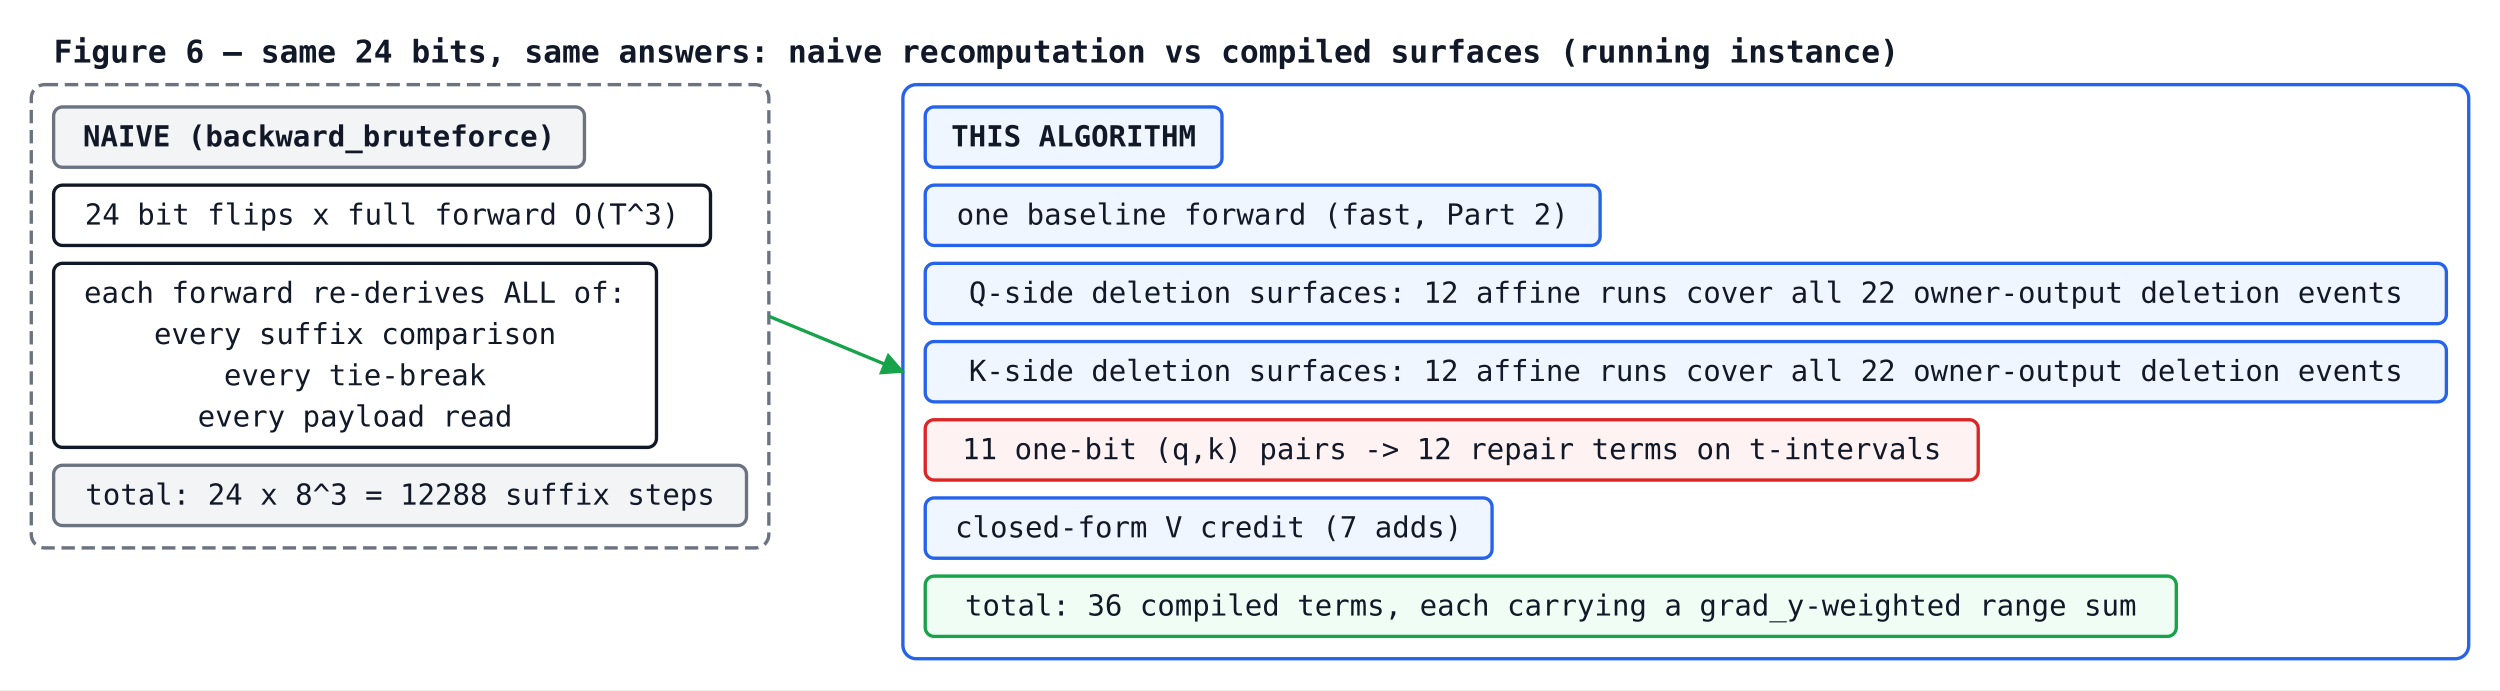
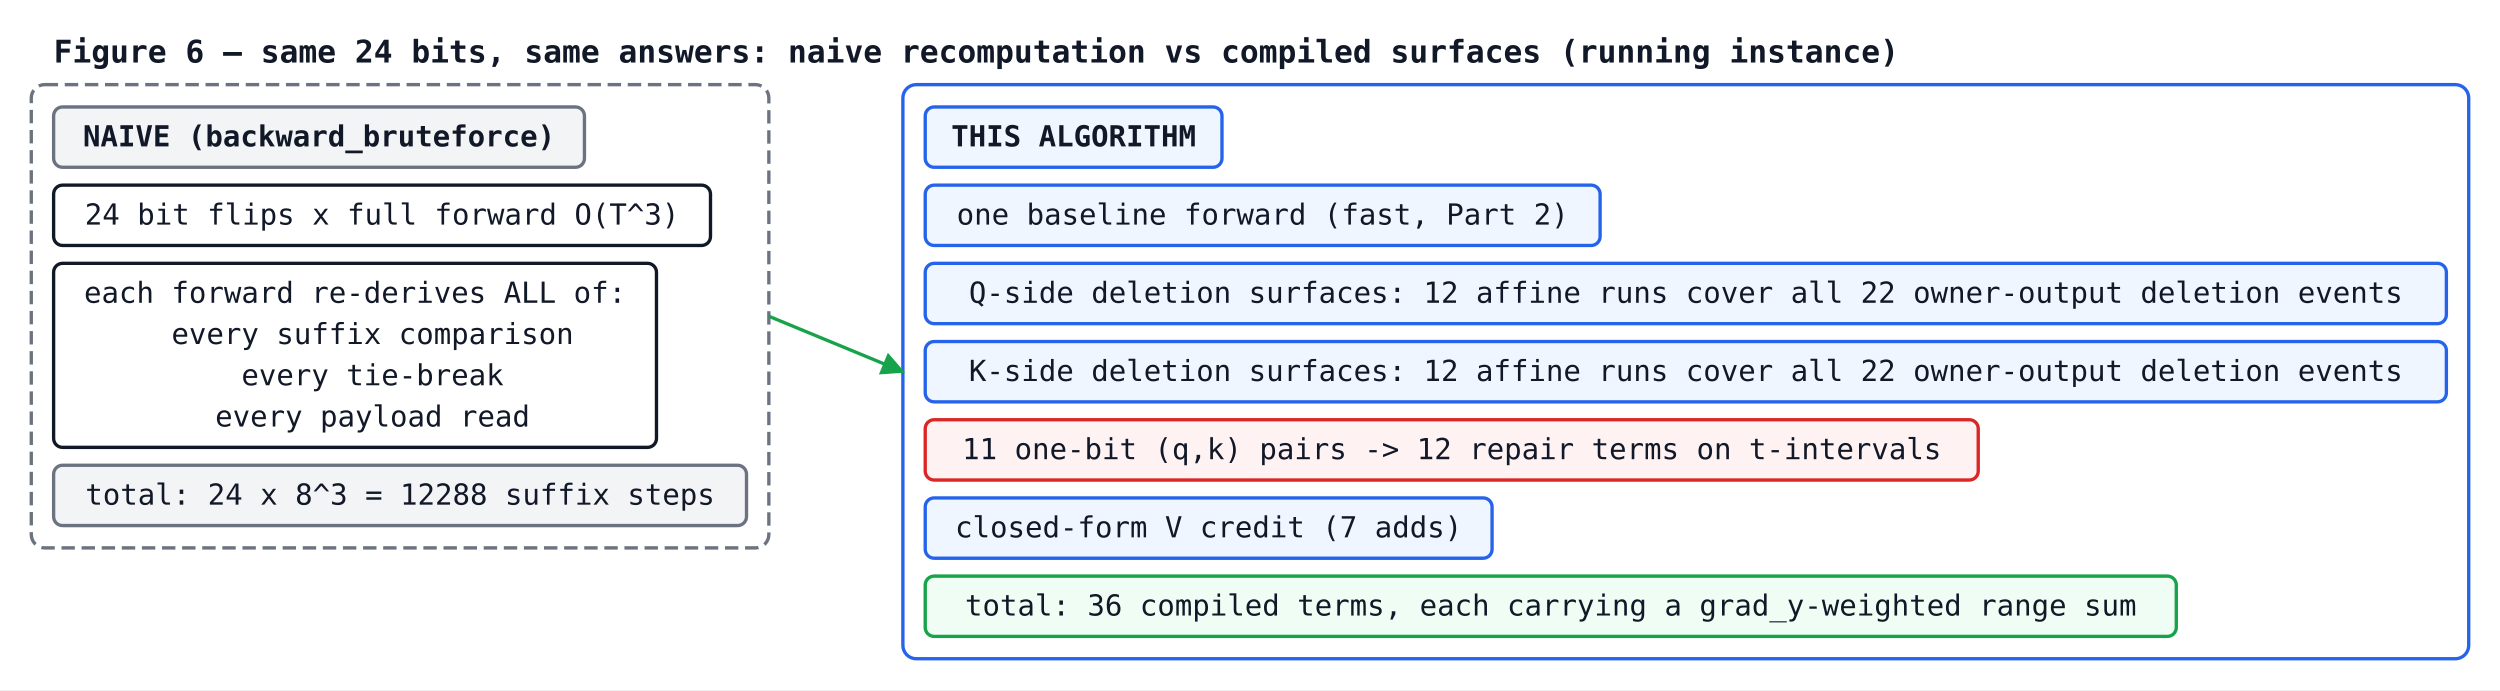
- <svg xmlns="http://www.w3.org/2000/svg" width="1119.08" height="308.88" viewBox="0 0 1119.08 308.88" role="img" aria-label="Figure 6 — same 24 bits, same answers: naive recomputation vs compiled surfaces (running instance)">
+ <svg xmlns="http://www.w3.org/2000/svg" xml:space="preserve" width="1119.08" height="308.88" viewBox="0 0 1119.08 308.88" role="img" aria-label="Figure 6 — same 24 bits, same answers: naive recomputation vs compiled surfaces (running instance)">
  <defs>
    <marker id="arr-16a34a" viewBox="0 0 10 10" refX="9" refY="5" markerWidth="7" markerHeight="7" orient="auto-start-reverse">
      <path d="M 0 0 L 10 5 L 0 10 z" fill="#16a34a" />
    </marker>
    <marker id="arr-374151" viewBox="0 0 10 10" refX="9" refY="5" markerWidth="7" markerHeight="7" orient="auto-start-reverse">
      <path d="M 0 0 L 10 5 L 0 10 z" fill="#374151" />
    </marker>
  </defs>
  <rect x="0" y="0" width="1119.08" height="308.88" fill="#ffffff" />
  <rect x="14" y="37.88" width="330.16" height="207.38" rx="6" fill="none" stroke="#6b7280" stroke-width="1.5" stroke-dasharray="6,3" />
  <rect x="404.16" y="37.88" width="700.92" height="257" rx="6" fill="none" stroke="#2563eb" stroke-width="1.5" />
  <path d="M 344.16 141.57 L 404.16 166.38" fill="none" stroke="#16a34a" stroke-width="1.5" marker-end="url(#arr-16a34a)" />
  <rect x="24" y="47.88" width="237.62" height="27" rx="4" fill="#f3f4f6" stroke="#6b7280" stroke-width="1.5" />
  <text x="142.81" y="65.54" font-family="Consolas,Menlo,monospace" font-size="13" fill="#111827" text-anchor="middle" font-weight="bold">NAIVE (backward_bruteforce)</text>
  <rect x="24" y="82.88" width="294.04" height="27" rx="4" fill="#ffffff" stroke="#111827" stroke-width="1.5" />
  <text x="171.02" y="100.54" font-family="Consolas,Menlo,monospace" font-size="13" fill="#111827" text-anchor="middle">24 bit flips x full forward O(T^3)</text>
  <rect x="24" y="117.88" width="269.86" height="82.38" rx="4" fill="#ffffff" stroke="#111827" stroke-width="1.5" />
  <text x="158.93" y="135.54" font-family="Consolas,Menlo,monospace" font-size="13" fill="#111827" text-anchor="middle">each forward re-derives ALL of:</text>
  <text x="158.93" y="154" font-family="Consolas,Menlo,monospace" font-size="13" fill="#111827" text-anchor="middle">  every suffix comparison</text>
  <text x="158.93" y="172.46" font-family="Consolas,Menlo,monospace" font-size="13" fill="#111827" text-anchor="middle">  every tie-break</text>
  <text x="158.93" y="190.92" font-family="Consolas,Menlo,monospace" font-size="13" fill="#111827" text-anchor="middle">  every payload read</text>
  <rect x="24" y="208.26" width="310.16" height="27" rx="4" fill="#f3f4f6" stroke="#6b7280" stroke-width="1.5" />
  <text x="179.08" y="225.92" font-family="Consolas,Menlo,monospace" font-size="13" fill="#111827" text-anchor="middle">total: 24 x 8^3 = 12288 suffix steps</text>
  <rect x="414.16" y="47.88" width="132.84" height="27" rx="4" fill="#eff6ff" stroke="#2563eb" stroke-width="1.5" />
  <text x="480.58" y="65.54" font-family="Consolas,Menlo,monospace" font-size="13" fill="#111827" text-anchor="middle" font-weight="bold">THIS ALGORITHM</text>
  <rect x="414.16" y="82.88" width="302.1" height="27" rx="4" fill="#eff6ff" stroke="#2563eb" stroke-width="1.5" />
  <text x="565.21" y="100.54" font-family="Consolas,Menlo,monospace" font-size="13" fill="#111827" text-anchor="middle">one baseline forward (fast, Part 2)</text>
  <rect x="414.16" y="117.88" width="680.92" height="27" rx="4" fill="#eff6ff" stroke="#2563eb" stroke-width="1.5" />
  <text x="754.62" y="135.54" font-family="Consolas,Menlo,monospace" font-size="13" fill="#111827" text-anchor="middle">Q-side deletion surfaces: 12 affine runs cover all 22 owner-output deletion events</text>
  <rect x="414.16" y="152.88" width="680.92" height="27" rx="4" fill="#eff6ff" stroke="#2563eb" stroke-width="1.5" />
  <text x="754.62" y="170.54" font-family="Consolas,Menlo,monospace" font-size="13" fill="#111827" text-anchor="middle">K-side deletion surfaces: 12 affine runs cover all 22 owner-output deletion events</text>
  <rect x="414.16" y="187.88" width="471.36" height="27" rx="4" fill="#fef2f2" stroke="#dc2626" stroke-width="1.5" />
  <text x="649.84" y="205.54" font-family="Consolas,Menlo,monospace" font-size="13" fill="#111827" text-anchor="middle">11 one-bit (q,k) pairs -&gt; 12 repair terms on t-intervals</text>
  <rect x="414.16" y="222.88" width="253.74" height="27" rx="4" fill="#eff6ff" stroke="#2563eb" stroke-width="1.5" />
  <text x="541.03" y="240.54" font-family="Consolas,Menlo,monospace" font-size="13" fill="#111827" text-anchor="middle">closed-form V credit (7 adds)</text>
  <rect x="414.16" y="257.88" width="560.02" height="27" rx="4" fill="#f0fdf4" stroke="#16a34a" stroke-width="1.5" />
  <text x="694.17" y="275.54" font-family="Consolas,Menlo,monospace" font-size="13" fill="#111827" text-anchor="middle">total: 36 compiled terms, each carrying a grad_y-weighted range sum</text>
  <text x="24" y="28" font-family="Consolas,Menlo,monospace" font-size="14" fill="#111827" text-anchor="start" font-weight="bold">Figure 6 — same 24 bits, same answers: naive recomputation vs compiled surfaces (running instance)</text>
</svg>
